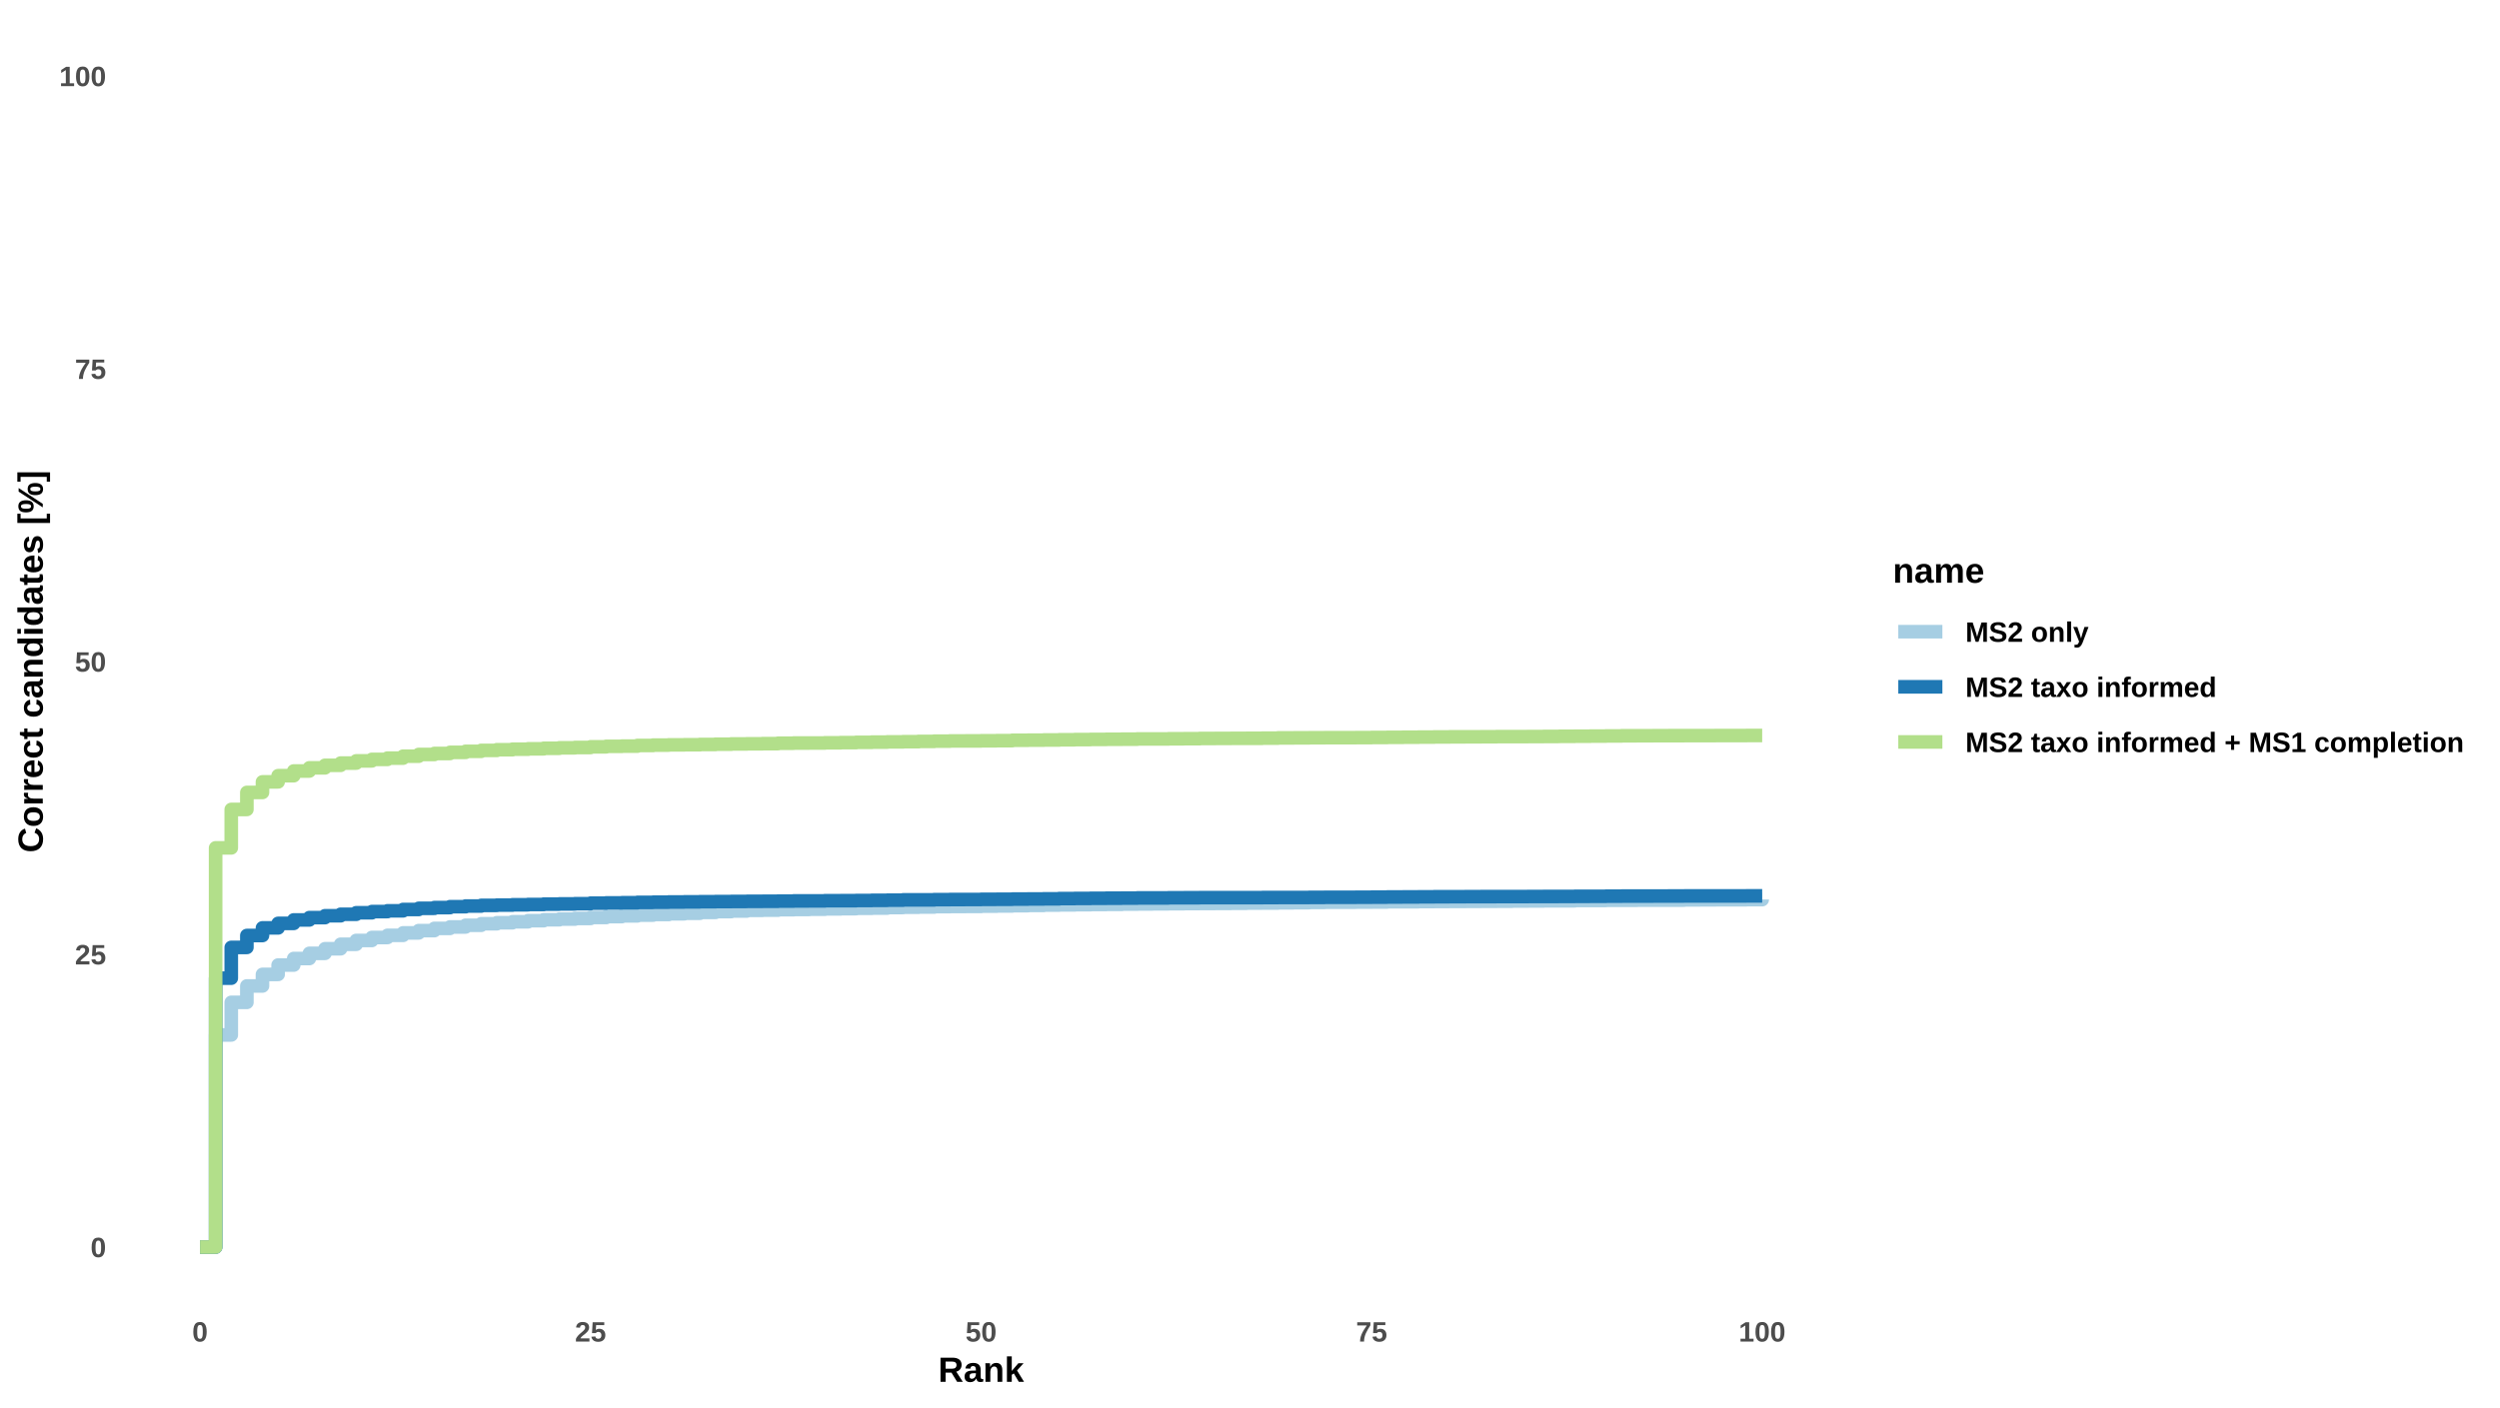
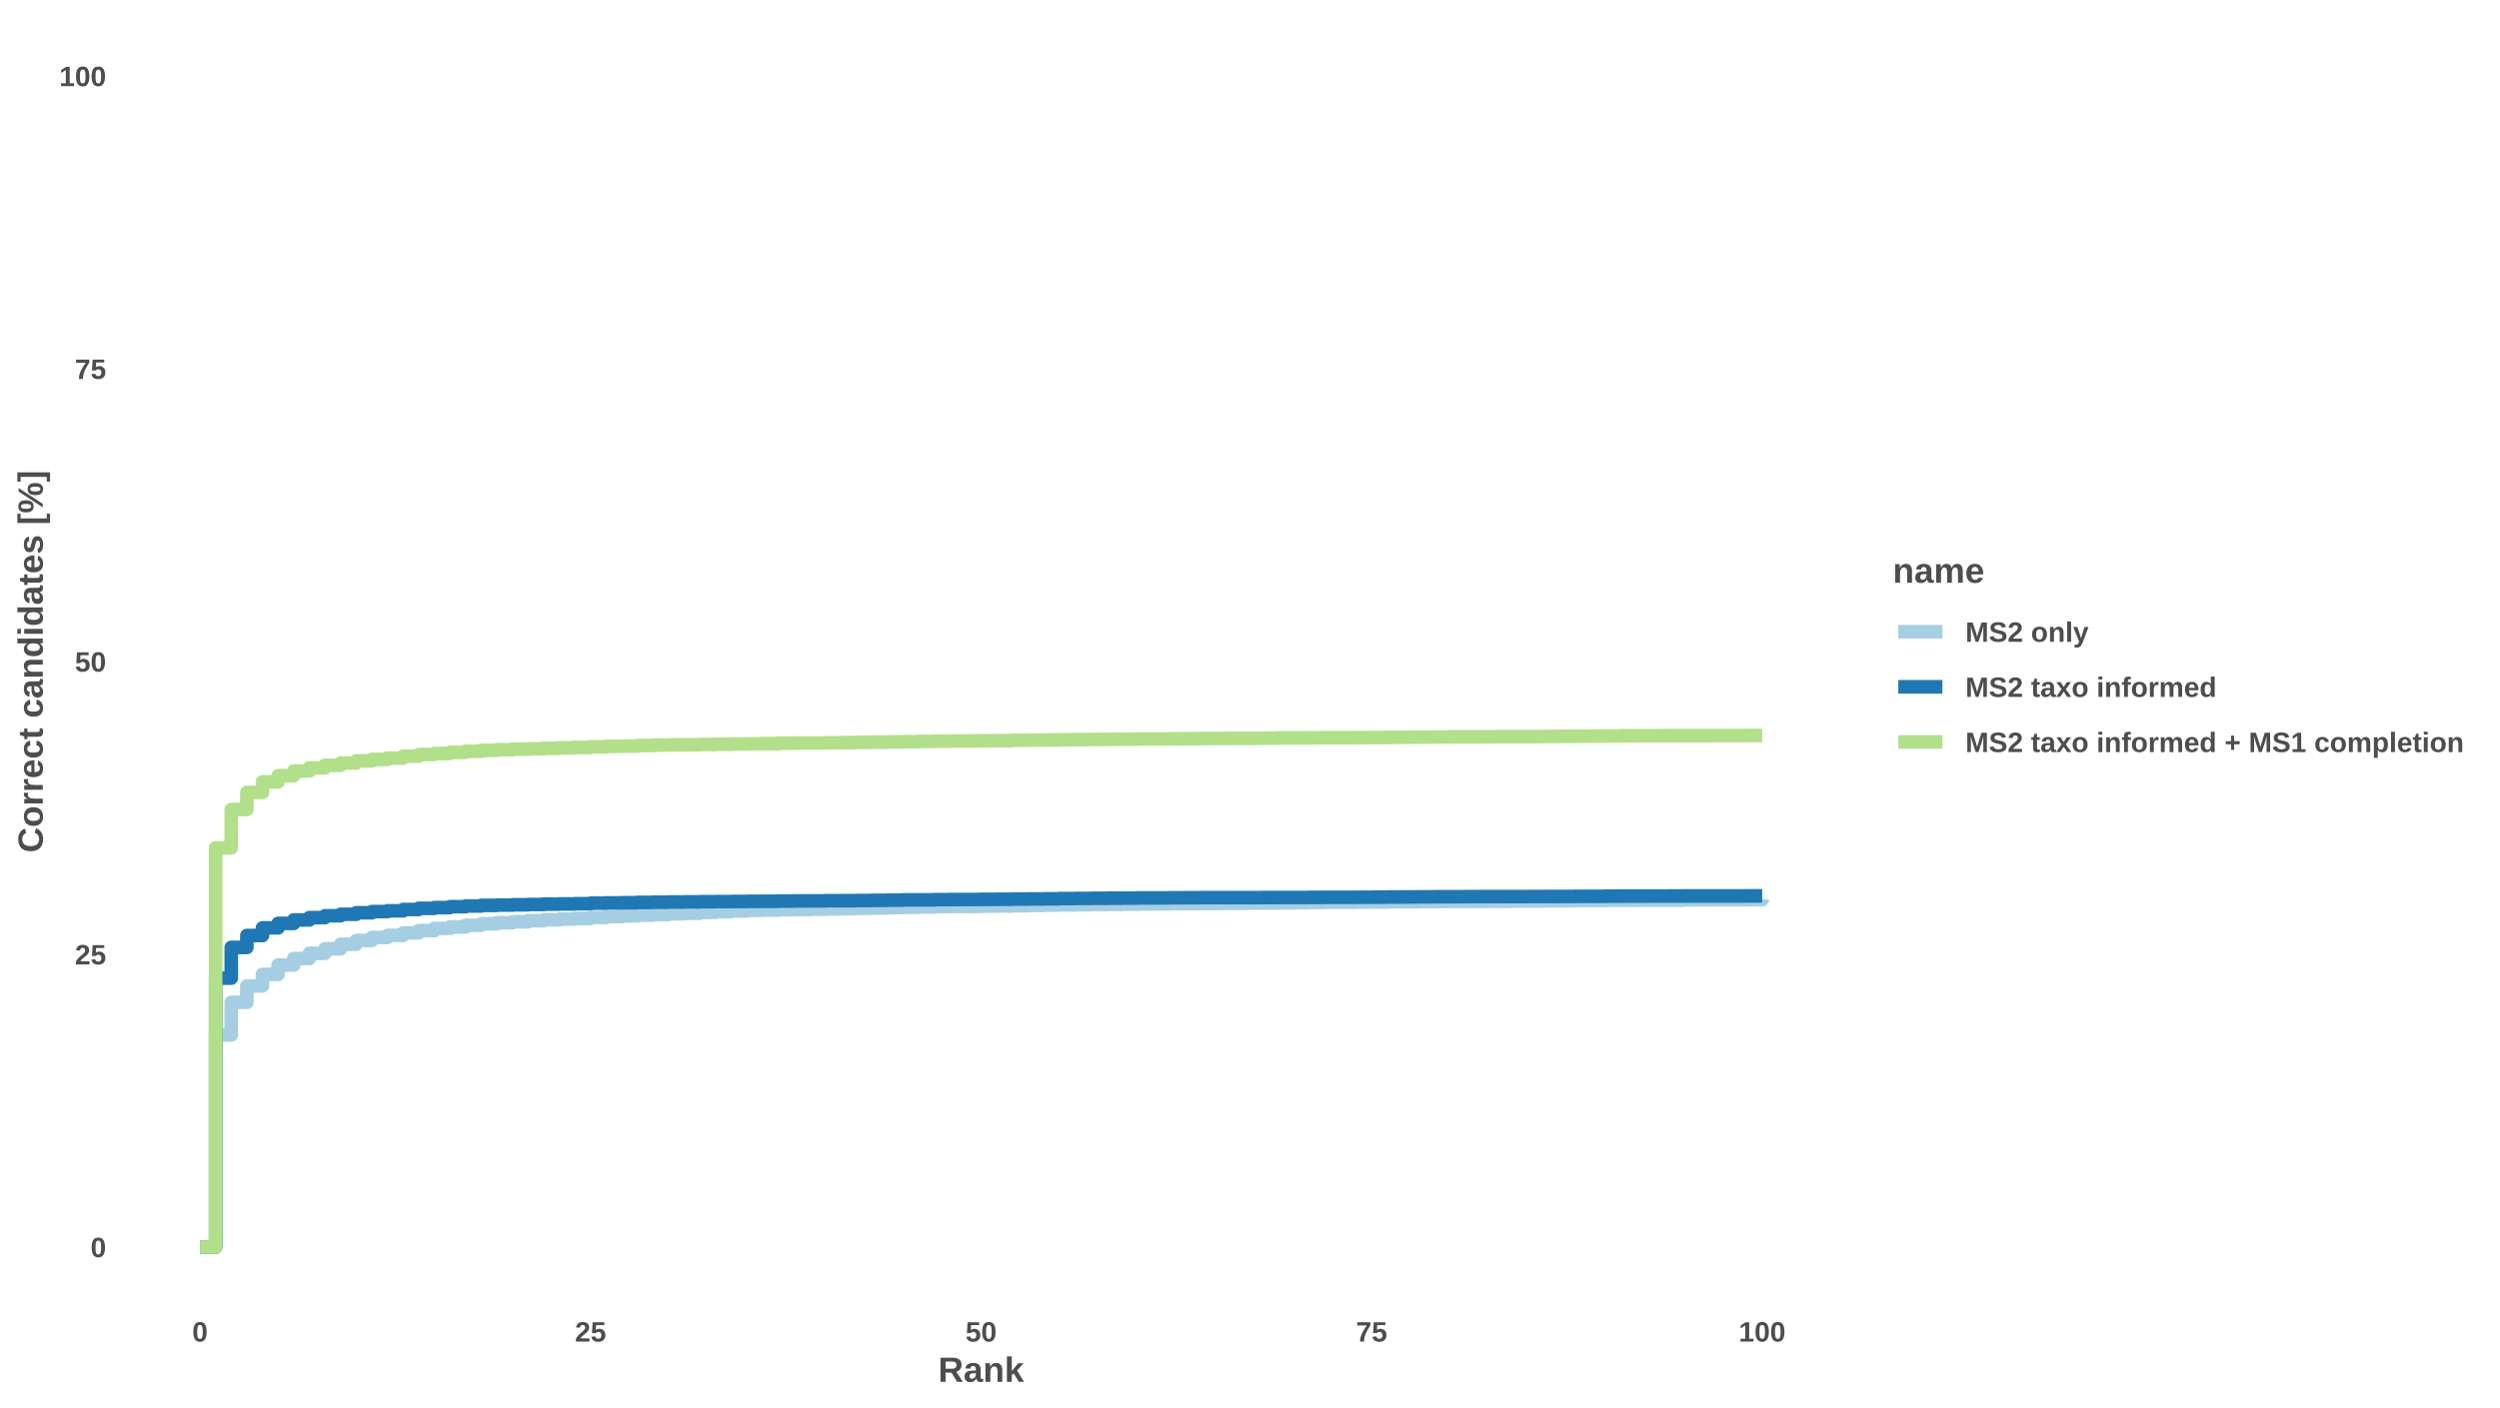
<svg xmlns="http://www.w3.org/2000/svg" class="svglite" width="783.00pt" height="441.00pt" viewBox="0 0 783.00 441.00">
  <defs>
    <style type="text/css">
    .svglite line, .svglite polyline, .svglite polygon, .svglite path, .svglite rect, .svglite circle {
      fill: none;
      stroke: #000000;
      stroke-linecap: round;
      stroke-linejoin: round;
      stroke-miterlimit: 10.00;
    }
    .svglite text {
      white-space: pre;
    }
  </style>
  </defs>
  <rect width="100%" height="100%" style="stroke: none; fill: none;" />
  <defs>
    <clipPath id="cpMC4wMHw3ODMuMDB8MC4wMHw0NDEuMDA=">
      <rect x="0.00" y="0.00" width="783.00" height="441.00" />
    </clipPath>
  </defs>
  <g clip-path="url(#cpMC4wMHw3ODMuMDB8MC4wMHw0NDEuMDA=)">
</g>
  <defs>
    <clipPath id="cpMzguMTl8NTc2LjYxfDUuNDh8NDA5LjIx">
      <rect x="38.19" y="5.48" width="538.42" height="403.73" />
    </clipPath>
  </defs>
  <g clip-path="url(#cpMzguMTl8NTc2LjYxfDUuNDh8NDA5LjIx)">
    <polyline points="62.67,390.86 67.56,390.86 67.56,324.38 72.46,324.38 72.46,314.16 77.35,314.16 77.35,309.02 82.24,309.02 82.24,305.40 87.14,305.40 87.14,302.47 92.03,302.47 92.03,300.42 96.93,300.42 96.93,298.80 101.82,298.80 101.82,297.36 106.72,297.36 106.72,295.96 111.61,295.96 111.61,294.76 116.51,294.76 116.51,293.83 121.40,293.83 121.40,293.16 126.30,293.16 126.30,292.39 131.19,292.39 131.19,291.67 136.09,291.67 136.09,290.98 140.98,290.98 140.98,290.53 145.88,290.53 145.88,290.00 150.77,290.00 150.77,289.52 155.67,289.52 155.67,289.21 160.56,289.21 160.56,288.91 165.45,288.91 165.45,288.56 170.35,288.56 170.35,288.27 175.24,288.27 175.24,288.06 180.14,288.06 180.14,287.86 185.03,287.86 185.03,287.56 189.93,287.56 189.93,287.28 194.82,287.28 194.82,287.05 199.72,287.05 199.72,286.82 204.61,286.82 204.61,286.62 209.51,286.62 209.51,286.40 214.40,286.40 214.40,286.23 219.30,286.23 219.30,285.96 224.19,285.96 224.19,285.71 229.09,285.71 229.09,285.53 233.98,285.53 233.98,285.32 238.88,285.32 238.88,285.26 243.77,285.26 243.77,285.12 248.66,285.12 248.66,285.04 253.56,285.04 253.56,284.97 258.45,284.97 258.45,284.87 263.35,284.87 263.35,284.79 268.24,284.79 268.24,284.68 273.14,284.68 273.14,284.60 278.03,284.60 278.03,284.44 282.93,284.44 282.93,284.34 287.82,284.34 287.82,284.28 292.72,284.28 292.72,284.15 297.61,284.15 297.61,284.11 302.51,284.11 302.51,284.09 307.40,284.09 307.40,284.01 312.30,284.01 312.30,283.94 317.19,283.94 317.19,283.85 322.09,283.85 322.09,283.78 326.98,283.78 326.98,283.66 331.87,283.66 331.87,283.61 336.77,283.61 336.77,283.55 341.66,283.55 341.66,283.49 346.56,283.49 346.56,283.45 351.45,283.45 351.45,283.36 356.35,283.36 356.35,283.31 361.24,283.31 361.24,283.27 366.14,283.27 366.14,283.23 371.03,283.23 371.03,283.18 375.93,283.18 375.93,283.16 380.82,283.16 380.82,283.14 385.72,283.14 385.72,283.10 390.61,283.10 390.61,283.04 395.51,283.04 395.51,283.02 400.40,283.02 400.40,282.95 405.30,282.95 405.30,282.91 410.19,282.91 410.19,282.83 415.09,282.83 415.09,282.78 419.98,282.78 419.98,282.77 424.87,282.77 424.87,282.74 429.77,282.74 429.77,282.70 434.66,282.70 434.66,282.63 439.56,282.63 439.56,282.62 444.45,282.62 444.45,282.57 449.35,282.57 449.35,282.54 454.24,282.54 454.24,282.52 459.14,282.52 459.14,282.50 464.03,282.50 464.03,282.49 468.93,282.49 468.93,282.45 473.82,282.45 473.82,282.40 478.72,282.40 478.72,282.38 483.61,282.38 483.61,282.33 488.51,282.33 488.51,282.33 493.40,282.33 493.40,282.24 498.30,282.24 498.30,282.22 503.19,282.22 503.19,282.17 508.08,282.17 508.08,282.16 512.98,282.16 512.98,282.13 517.87,282.13 517.87,282.13 522.77,282.13 522.77,282.12 527.66,282.12 527.66,282.04 532.56,282.04 532.56,282.03 537.45,282.03 537.45,282.01 542.35,282.01 542.35,281.99 547.24,281.99 547.24,281.96 552.14,281.96 552.14,281.93 " style="stroke-width: 4.27; stroke: #A6CEE3; stroke-linecap: butt;" />
    <polyline points="62.67,390.86 67.56,390.86 67.56,306.58 72.46,306.58 72.46,296.94 77.35,296.94 77.35,293.21 82.24,293.21 82.24,290.82 87.14,290.82 87.14,289.41 92.03,289.41 92.03,288.33 96.93,288.33 96.93,287.60 101.82,287.60 101.82,287.02 106.72,287.02 106.72,286.56 111.61,286.56 111.61,286.08 116.51,286.08 116.51,285.71 121.40,285.71 121.40,285.47 126.30,285.47 126.30,285.05 131.19,285.05 131.19,284.69 136.09,284.69 136.09,284.46 140.98,284.46 140.98,284.18 145.88,284.18 145.88,283.97 150.77,283.97 150.77,283.77 155.67,283.77 155.67,283.68 160.56,283.68 160.56,283.58 165.45,283.58 165.45,283.49 170.35,283.49 170.35,283.37 175.24,283.37 175.24,283.31 180.14,283.31 180.14,283.24 185.03,283.24 185.03,283.07 189.93,283.07 189.93,282.99 194.82,282.99 194.82,282.94 199.72,282.94 199.72,282.83 204.61,282.83 204.61,282.77 209.51,282.77 209.51,282.70 214.40,282.70 214.40,282.66 219.30,282.66 219.30,282.61 224.19,282.61 224.19,282.57 229.09,282.57 229.09,282.54 233.98,282.54 233.98,282.50 238.88,282.50 238.88,282.48 243.77,282.48 243.77,282.42 248.66,282.42 248.66,282.37 253.56,282.37 253.56,282.36 258.45,282.36 258.45,282.30 263.35,282.30 263.35,282.29 268.24,282.29 268.24,282.24 273.14,282.24 273.14,282.18 278.03,282.18 278.03,282.13 282.93,282.13 282.93,282.04 287.82,282.04 287.82,282.04 292.72,282.04 292.72,281.96 297.61,281.96 297.61,281.93 302.51,281.93 302.51,281.92 307.40,281.92 307.40,281.87 312.30,281.87 312.30,281.85 317.19,281.85 317.19,281.79 322.09,281.79 322.09,281.75 326.98,281.75 326.98,281.71 331.87,281.71 331.87,281.63 336.77,281.63 336.77,281.59 341.66,281.59 341.66,281.55 346.56,281.55 346.56,281.51 351.45,281.51 351.45,281.48 356.35,281.48 356.35,281.43 361.24,281.43 361.24,281.43 366.14,281.43 366.14,281.38 371.03,281.38 371.03,281.37 375.93,281.37 375.93,281.34 380.82,281.34 380.82,281.34 385.72,281.34 385.72,281.34 390.61,281.34 390.61,281.34 395.51,281.34 395.51,281.31 400.40,281.31 400.40,281.29 405.30,281.29 405.30,281.29 410.19,281.29 410.19,281.26 415.09,281.26 415.09,281.23 419.98,281.23 419.98,281.23 424.87,281.23 424.87,281.21 429.77,281.21 429.77,281.18 434.66,281.18 434.66,281.14 439.56,281.14 439.56,281.12 444.45,281.12 444.45,281.09 449.35,281.09 449.35,281.05 454.24,281.05 454.24,281.04 459.14,281.04 459.14,281.02 464.03,281.02 464.03,281.01 468.93,281.01 468.93,281.00 473.82,281.00 473.82,281.00 478.72,281.00 478.72,280.98 483.61,280.98 483.61,280.97 488.51,280.97 488.51,280.96 493.40,280.96 493.40,280.93 498.30,280.93 498.30,280.92 503.19,280.92 503.19,280.88 508.08,280.88 508.08,280.85 512.98,280.85 512.98,280.85 517.87,280.85 517.87,280.84 522.77,280.84 522.77,280.82 527.66,280.82 527.66,280.81 532.56,280.81 532.56,280.81 537.45,280.81 537.45,280.80 542.35,280.80 542.35,280.80 547.24,280.80 547.24,280.78 552.14,280.78 552.14,280.78 " style="stroke-width: 4.27; stroke: #1F78B4; stroke-linecap: butt;" />
    <polyline points="62.67,390.86 67.56,390.86 67.56,265.74 72.46,265.74 72.46,253.70 77.35,253.70 77.35,248.37 82.24,248.37 82.24,245.06 87.14,245.06 87.14,243.12 92.03,243.12 92.03,241.65 96.93,241.65 96.93,240.66 101.82,240.66 101.82,239.87 106.72,239.87 106.72,239.17 111.61,239.17 111.61,238.48 116.51,238.48 116.51,238.01 121.40,238.01 121.40,237.61 126.30,237.61 126.30,237.01 131.19,237.01 131.19,236.47 136.09,236.47 136.09,236.16 140.98,236.16 140.98,235.81 145.88,235.81 145.88,235.48 150.77,235.48 150.77,235.19 155.67,235.19 155.67,234.98 160.56,234.98 160.56,234.82 165.45,234.82 165.45,234.70 170.35,234.70 170.35,234.53 175.24,234.53 175.24,234.39 180.14,234.39 180.14,234.28 185.03,234.28 185.03,234.07 189.93,234.07 189.93,233.92 194.82,233.92 194.82,233.85 199.72,233.85 199.72,233.65 204.61,233.65 204.61,233.53 209.51,233.53 209.51,233.46 214.40,233.46 214.40,233.42 219.30,233.42 219.30,233.33 224.19,233.33 224.19,233.25 229.09,233.25 229.09,233.17 233.98,233.17 233.98,233.12 238.88,233.12 238.88,233.07 243.77,233.07 243.77,232.95 248.66,232.95 248.66,232.88 253.56,232.88 253.56,232.87 258.45,232.87 258.45,232.81 263.35,232.81 263.35,232.75 268.24,232.75 268.24,232.67 273.14,232.67 273.14,232.59 278.03,232.59 278.03,232.52 282.93,232.52 282.93,232.46 287.82,232.46 287.82,232.37 292.72,232.37 292.72,232.29 297.61,232.29 297.61,232.23 302.51,232.23 302.51,232.22 307.40,232.22 307.40,232.17 312.30,232.17 312.30,232.13 317.19,232.13 317.19,232.02 322.09,232.02 322.09,231.98 326.98,231.98 326.98,231.93 331.87,231.93 331.87,231.86 336.77,231.86 336.77,231.80 341.66,231.80 341.66,231.75 346.56,231.75 346.56,231.71 351.45,231.71 351.45,231.67 356.35,231.67 356.35,231.60 361.24,231.60 361.24,231.60 366.14,231.60 366.14,231.55 371.03,231.55 371.03,231.52 375.93,231.52 375.93,231.45 380.82,231.45 380.82,231.43 385.72,231.43 385.72,231.41 390.61,231.41 390.61,231.40 395.51,231.40 395.51,231.35 400.40,231.35 400.40,231.28 405.30,231.28 405.30,231.26 410.19,231.26 410.19,231.23 415.09,231.23 415.09,231.20 419.98,231.20 419.98,231.20 424.87,231.20 424.87,231.18 429.77,231.18 429.77,231.14 434.66,231.14 434.66,231.10 439.56,231.10 439.56,231.06 444.45,231.06 444.45,231.02 449.35,231.02 449.35,230.97 454.24,230.97 454.24,230.94 459.14,230.94 459.14,230.93 464.03,230.93 464.03,230.91 468.93,230.91 468.93,230.87 473.82,230.87 473.82,230.87 478.72,230.87 478.72,230.85 483.61,230.85 483.61,230.82 488.51,230.82 488.51,230.78 493.40,230.78 493.40,230.74 498.30,230.74 498.30,230.70 503.19,230.70 503.19,230.66 508.08,230.66 508.08,230.61 512.98,230.61 512.98,230.60 517.87,230.60 517.87,230.58 522.77,230.58 522.77,230.57 527.66,230.57 527.66,230.56 532.56,230.56 532.56,230.56 537.45,230.56 537.45,230.54 542.35,230.54 542.35,230.54 547.24,230.54 547.24,230.52 552.14,230.52 552.14,230.52 " style="stroke-width: 4.27; stroke: #B2DF8A; stroke-linecap: butt;" />
  </g>
  <g clip-path="url(#cpMC4wMHw3ODMuMDB8MC4wMHw0NDEuMDA=)">
    <text x="33.26" y="394.03" text-anchor="end" style="font-size: 8.80px; font-weight: bold;fill: #4D4D4D; font-family: &quot;Arial&quot;;" textLength="4.90px" lengthAdjust="spacingAndGlyphs">0</text>
    <text x="33.26" y="302.27" text-anchor="end" style="font-size: 8.80px; font-weight: bold;fill: #4D4D4D; font-family: &quot;Arial&quot;;" textLength="9.79px" lengthAdjust="spacingAndGlyphs">25</text>
    <text x="33.26" y="210.51" text-anchor="end" style="font-size: 8.80px; font-weight: bold;fill: #4D4D4D; font-family: &quot;Arial&quot;;" textLength="9.79px" lengthAdjust="spacingAndGlyphs">50</text>
    <text x="33.26" y="118.76" text-anchor="end" style="font-size: 8.80px; font-weight: bold;fill: #4D4D4D; font-family: &quot;Arial&quot;;" textLength="9.79px" lengthAdjust="spacingAndGlyphs">75</text>
    <text x="33.26" y="27.00" text-anchor="end" style="font-size: 8.80px; font-weight: bold;fill: #4D4D4D; font-family: &quot;Arial&quot;;" textLength="14.69px" lengthAdjust="spacingAndGlyphs">100</text>
    <text x="62.67" y="420.48" text-anchor="middle" style="font-size: 8.80px; font-weight: bold;fill: #4D4D4D; font-family: &quot;Arial&quot;;" textLength="4.90px" lengthAdjust="spacingAndGlyphs">0</text>
    <text x="185.03" y="420.48" text-anchor="middle" style="font-size: 8.80px; font-weight: bold;fill: #4D4D4D; font-family: &quot;Arial&quot;;" textLength="9.79px" lengthAdjust="spacingAndGlyphs">25</text>
    <text x="307.40" y="420.48" text-anchor="middle" style="font-size: 8.80px; font-weight: bold;fill: #4D4D4D; font-family: &quot;Arial&quot;;" textLength="9.79px" lengthAdjust="spacingAndGlyphs">50</text>
    <text x="429.77" y="420.48" text-anchor="middle" style="font-size: 8.80px; font-weight: bold;fill: #4D4D4D; font-family: &quot;Arial&quot;;" textLength="9.79px" lengthAdjust="spacingAndGlyphs">75</text>
    <text x="552.14" y="420.48" text-anchor="middle" style="font-size: 8.80px; font-weight: bold;fill: #4D4D4D; font-family: &quot;Arial&quot;;" textLength="14.69px" lengthAdjust="spacingAndGlyphs">100</text>
-     <text x="307.40" y="433.09" text-anchor="middle" style="font-size: 11.00px; font-weight: bold; font-family: &quot;Arial&quot;;" textLength="26.90px" lengthAdjust="spacingAndGlyphs">Rank</text>
-     <text transform="translate(13.40,207.34) rotate(-90)" text-anchor="middle" style="font-size: 11.00px; font-weight: bold; font-family: &quot;Arial&quot;;" textLength="119.84px" lengthAdjust="spacingAndGlyphs">Correct candidates [%]</text>
-     <text x="593.05" y="182.64" style="font-size: 11.00px; font-weight: bold; font-family: &quot;Arial&quot;;" textLength="28.74px" lengthAdjust="spacingAndGlyphs">name</text>
+     <text x="307.40" y="433.09" text-anchor="middle" style="font-size: 11.00px; font-weight: bold;fill: #4D4D4D; font-family: &quot;Arial&quot;;" textLength="26.90px" lengthAdjust="spacingAndGlyphs">Rank</text>
+     <text transform="translate(13.40,207.34) rotate(-90)" text-anchor="middle" style="font-size: 11.00px; font-weight: bold;fill: #4D4D4D; font-family: &quot;Arial&quot;;" textLength="119.84px" lengthAdjust="spacingAndGlyphs">Correct candidates [%]</text>
+     <text x="593.05" y="182.64" style="font-size: 11.00px; font-weight: bold;fill: #4D4D4D; font-family: &quot;Arial&quot;;" textLength="28.74px" lengthAdjust="spacingAndGlyphs">name</text>
    <line x1="594.78" y1="197.98" x2="608.60" y2="197.98" style="stroke-width: 4.27; stroke: #A6CEE3; stroke-linecap: butt;" />
    <line x1="594.78" y1="215.26" x2="608.60" y2="215.26" style="stroke-width: 4.27; stroke: #1F78B4; stroke-linecap: butt;" />
    <line x1="594.78" y1="232.54" x2="608.60" y2="232.54" style="stroke-width: 4.27; stroke: #B2DF8A; stroke-linecap: butt;" />
-     <text x="615.81" y="201.15" style="font-size: 8.80px; font-weight: bold; font-family: &quot;Arial&quot;;" textLength="38.63px" lengthAdjust="spacingAndGlyphs">MS2 only</text>
-     <text x="615.81" y="218.43" style="font-size: 8.80px; font-weight: bold; font-family: &quot;Arial&quot;;" textLength="78.72px" lengthAdjust="spacingAndGlyphs">MS2 taxo informed</text>
-     <text x="615.81" y="235.71" style="font-size: 8.80px; font-weight: bold; font-family: &quot;Arial&quot;;" textLength="156.23px" lengthAdjust="spacingAndGlyphs">MS2 taxo informed + MS1 completion</text>
+     <text x="615.81" y="201.15" style="font-size: 8.80px; font-weight: bold;fill: #4D4D4D; font-family: &quot;Arial&quot;;" textLength="38.63px" lengthAdjust="spacingAndGlyphs">MS2 only</text>
+     <text x="615.81" y="218.43" style="font-size: 8.80px; font-weight: bold;fill: #4D4D4D; font-family: &quot;Arial&quot;;" textLength="78.72px" lengthAdjust="spacingAndGlyphs">MS2 taxo informed</text>
+     <text x="615.81" y="235.71" style="font-size: 8.80px; font-weight: bold;fill: #4D4D4D; font-family: &quot;Arial&quot;;" textLength="156.23px" lengthAdjust="spacingAndGlyphs">MS2 taxo informed + MS1 completion</text>
  </g>
</svg>
